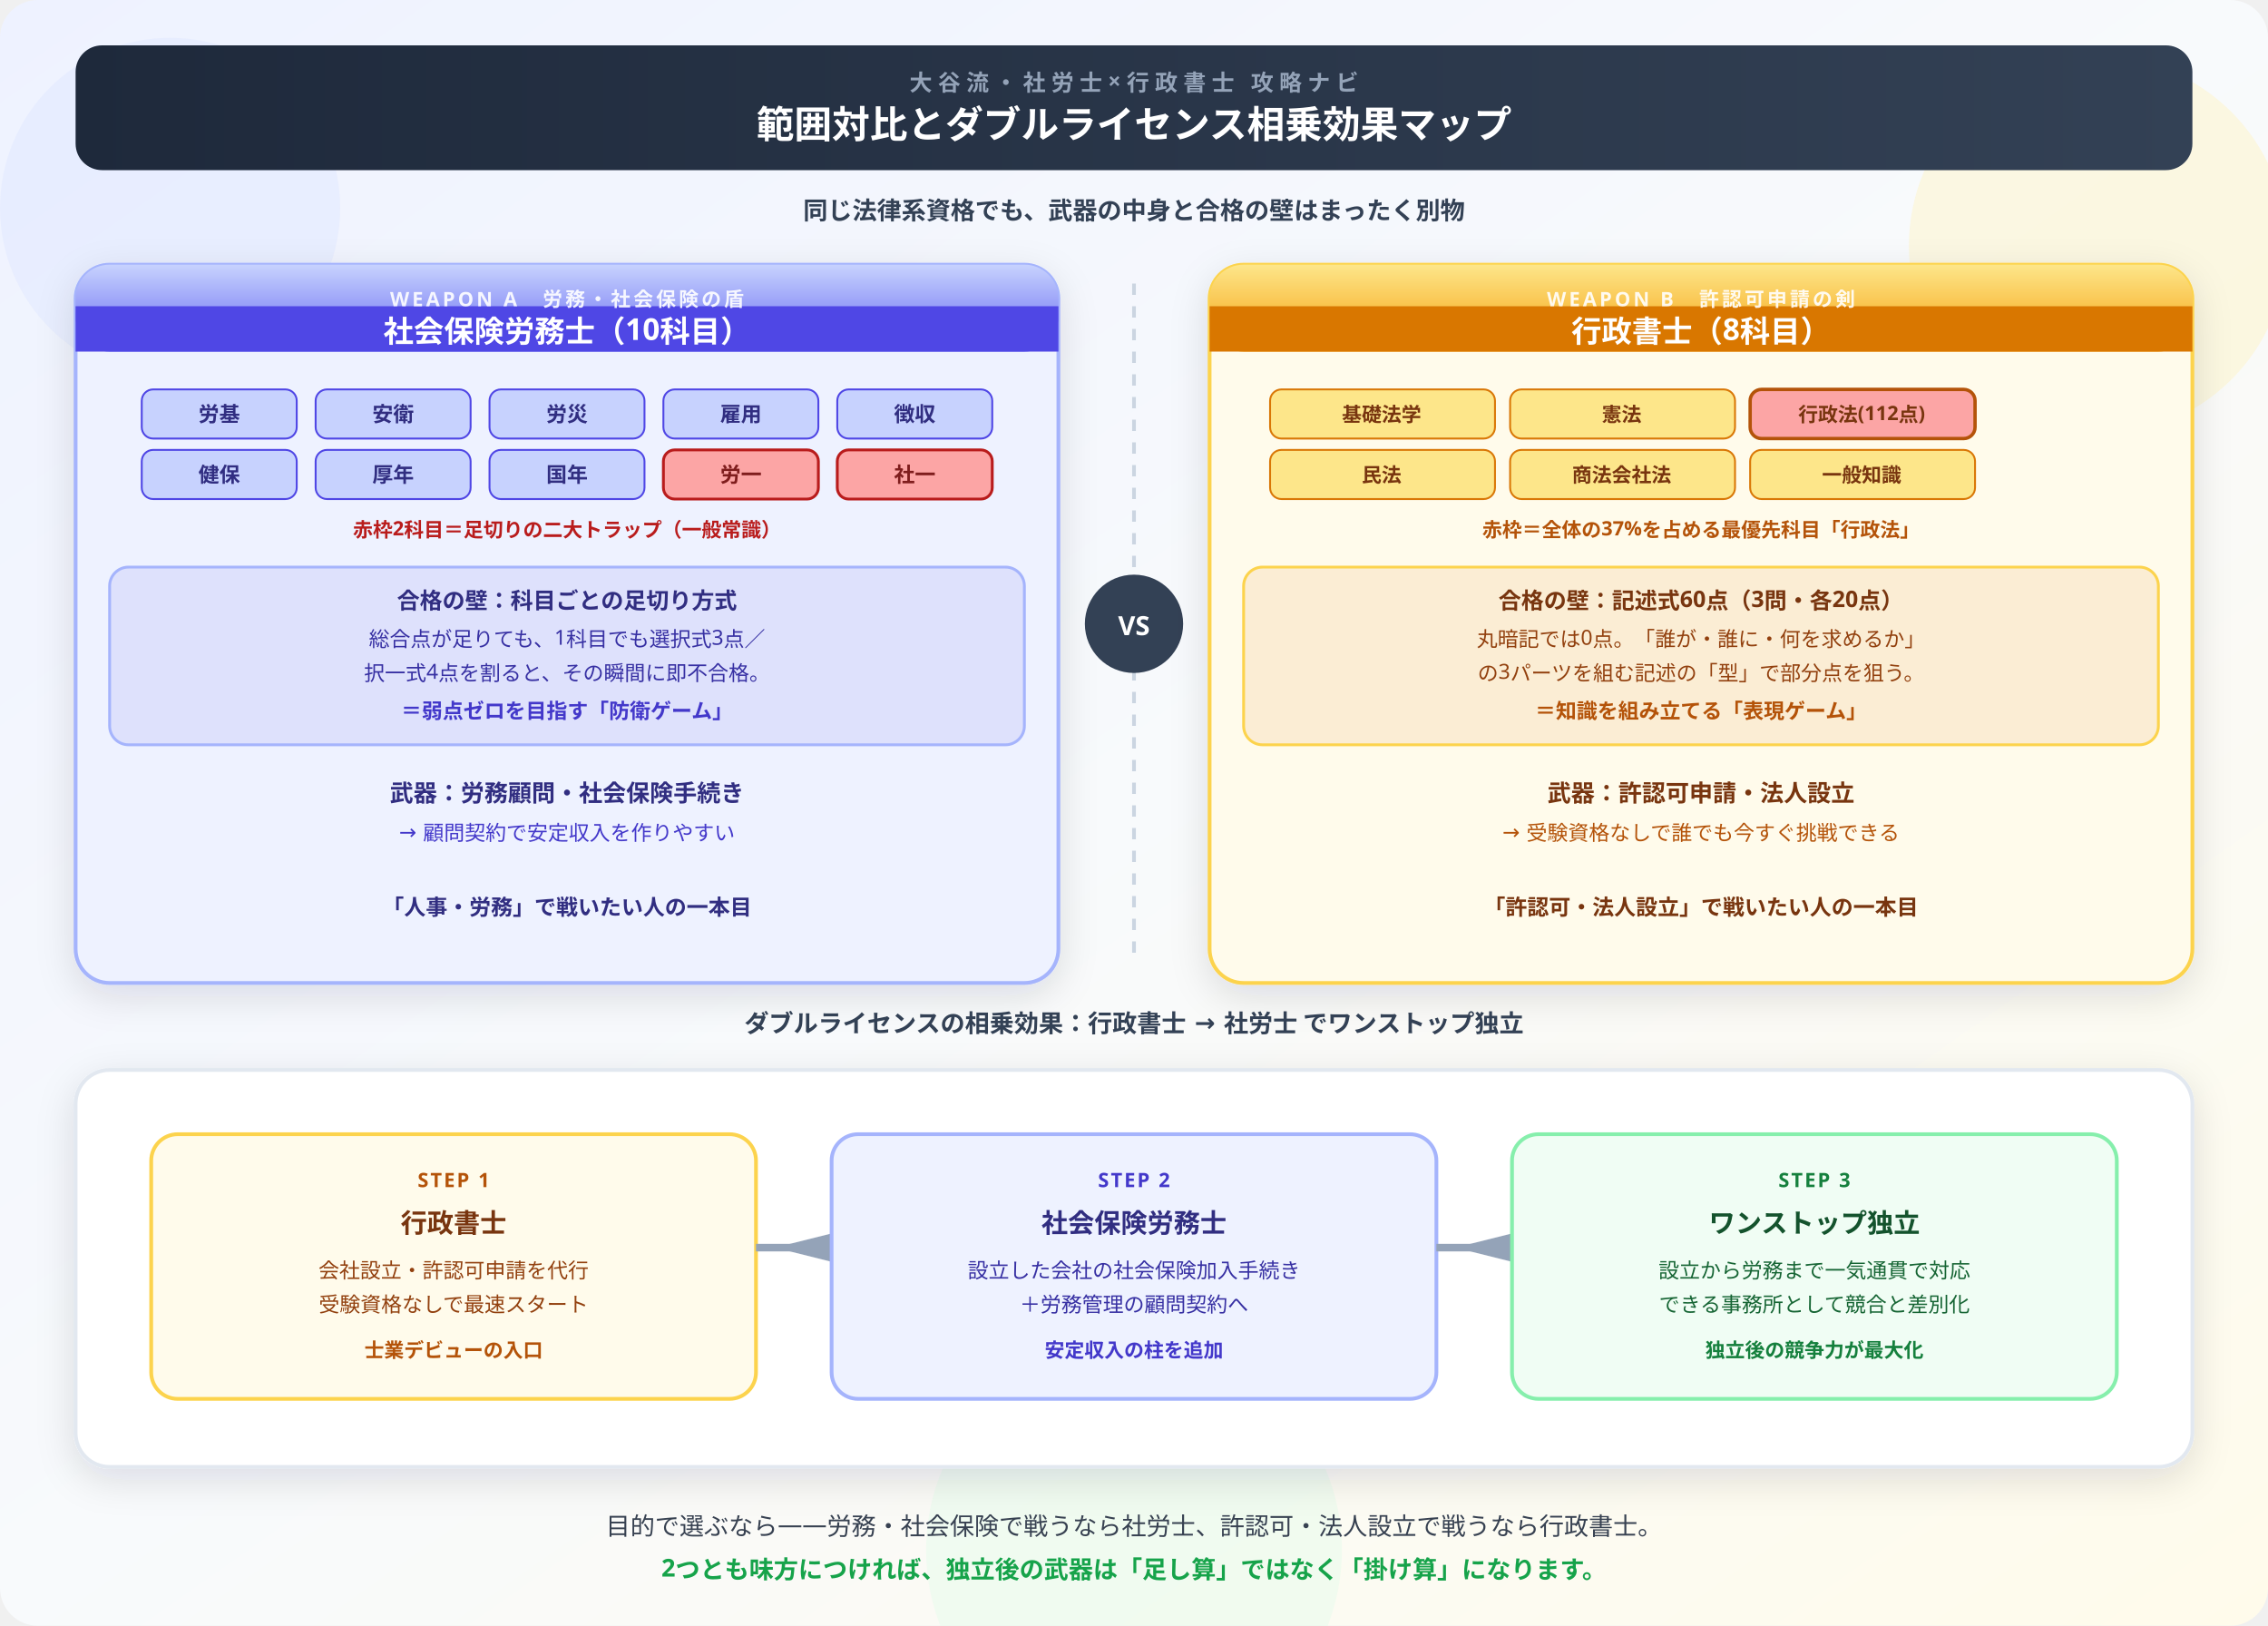
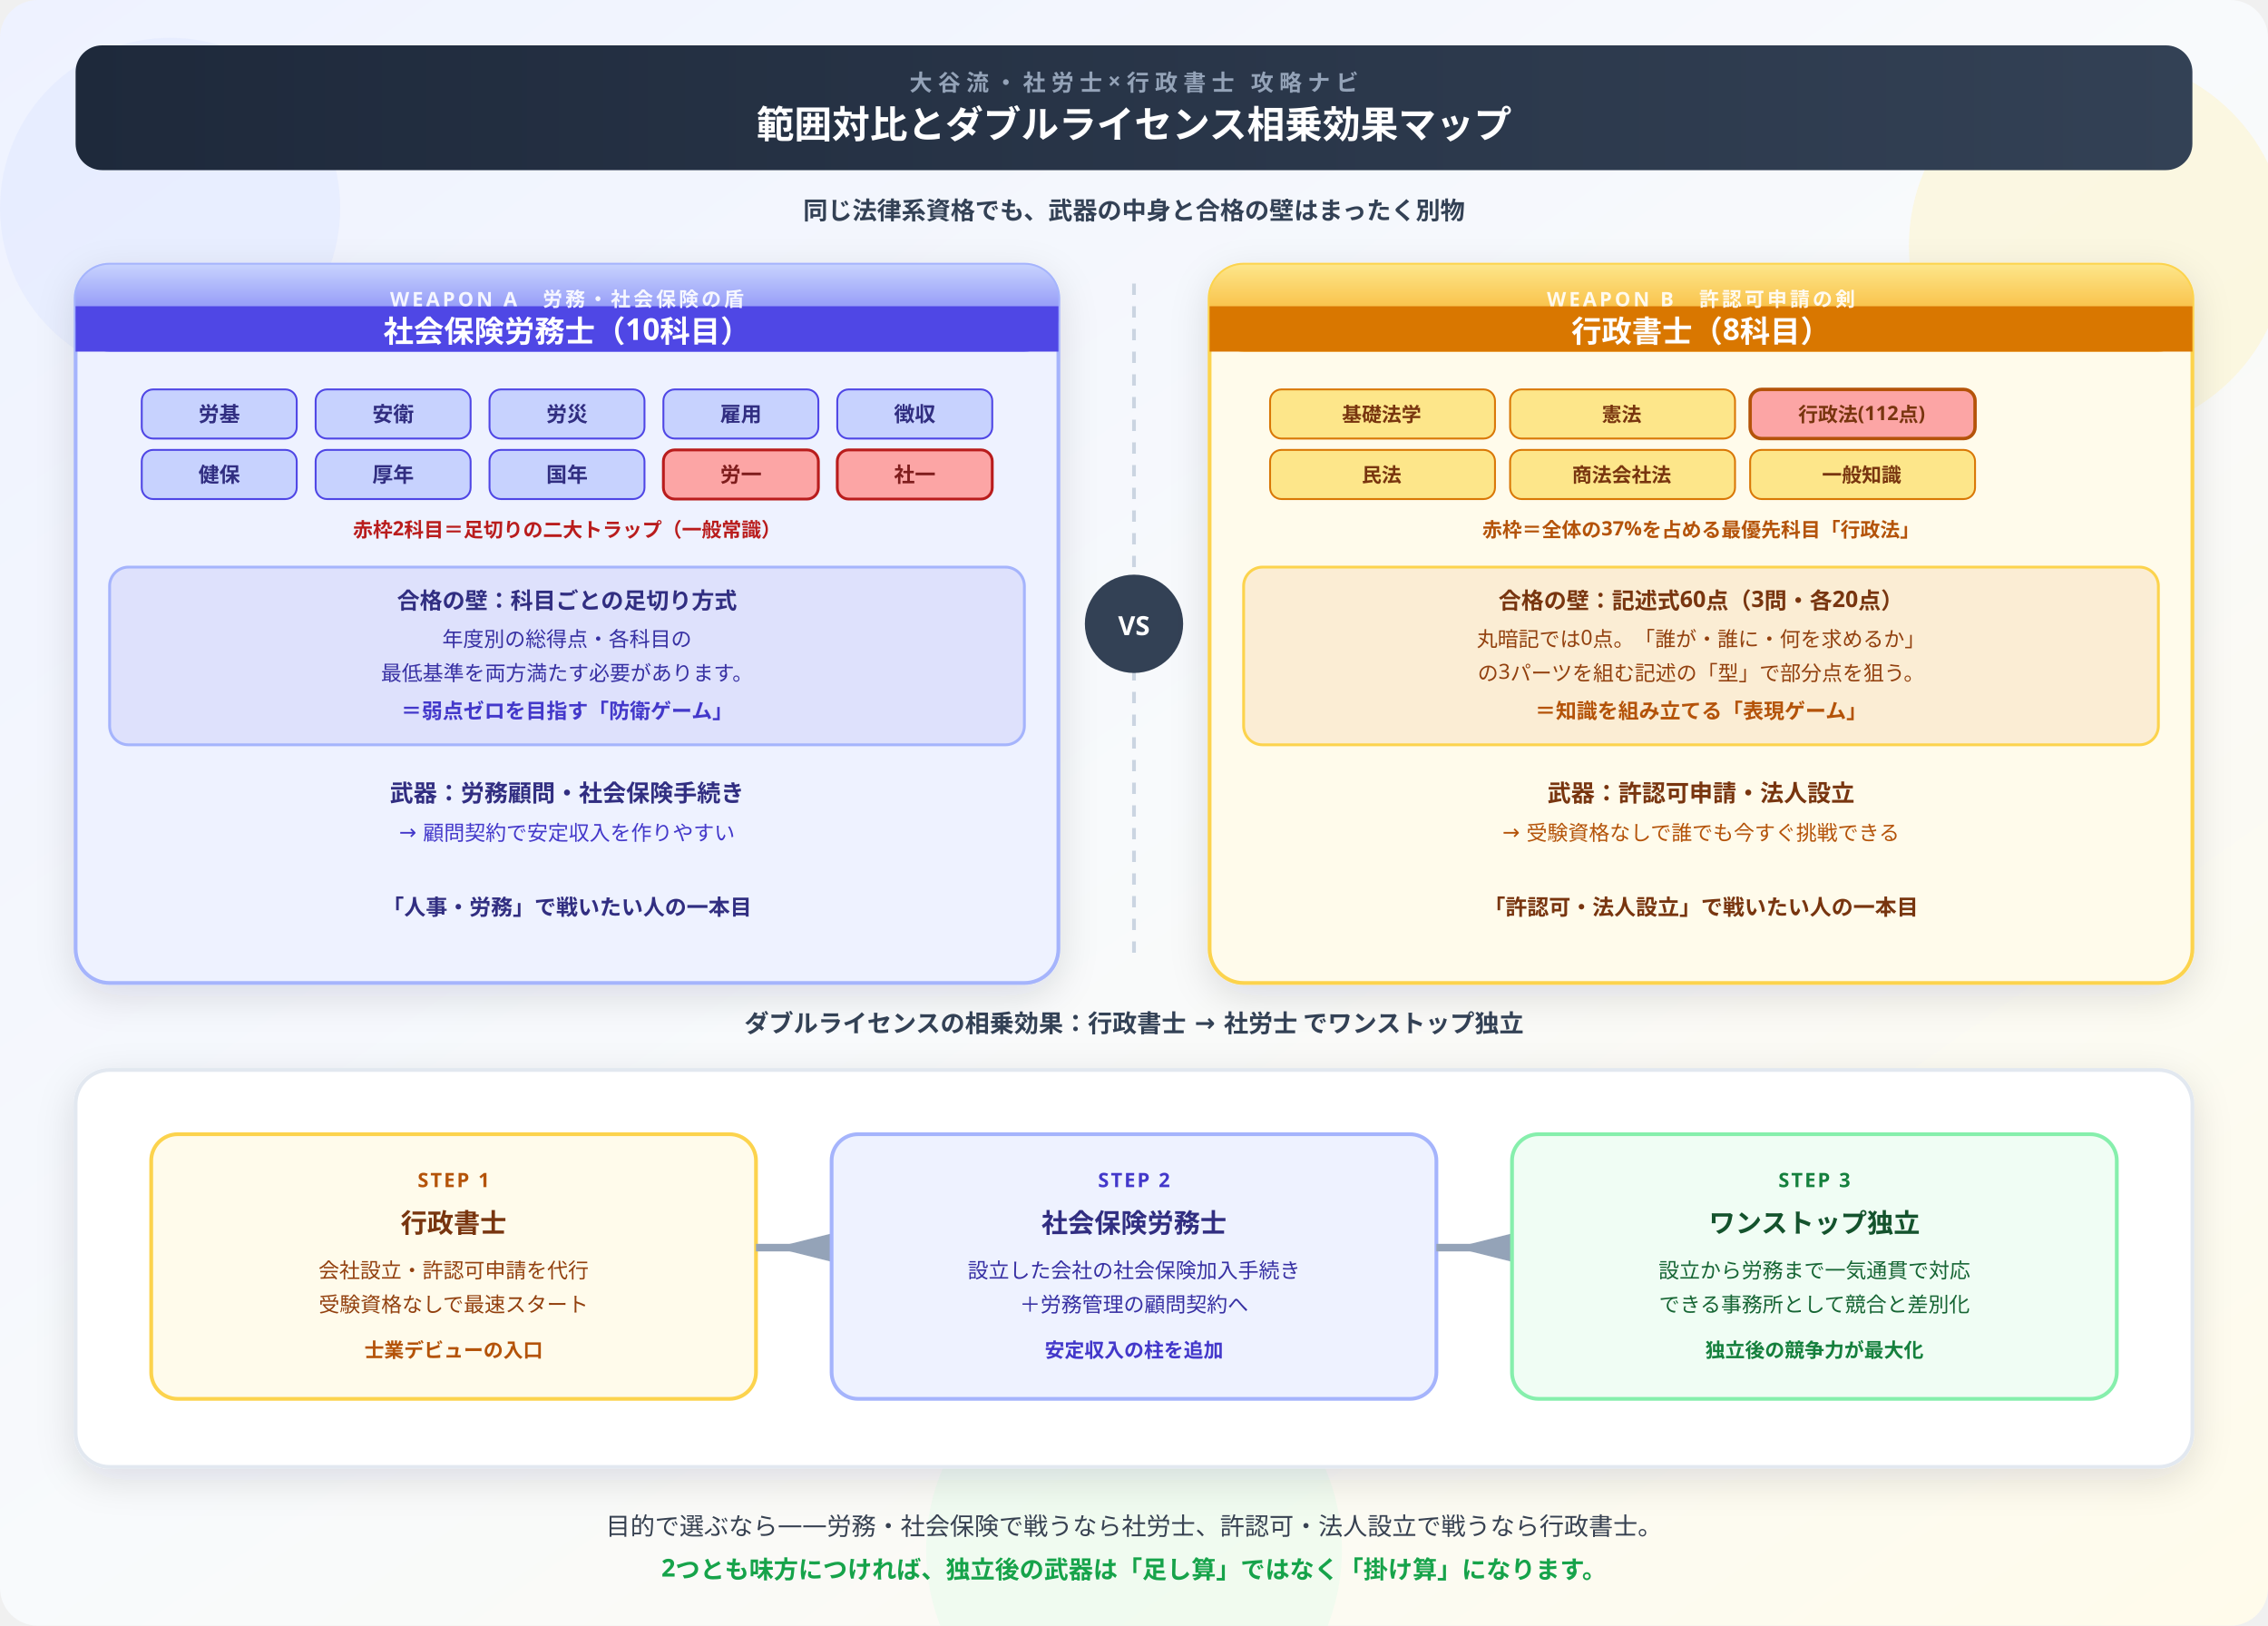
<svg xmlns="http://www.w3.org/2000/svg" width="1200" height="860" viewBox="0 0 1200 860" role="img" aria-labelledby="svgtitle svgdesc">
  <defs>
    <linearGradient id="sgBg" x1="0" y1="0" x2="1" y2="1">
      <stop offset="0" stop-color="#EEF2FF" />
      <stop offset="0.5" stop-color="#F8FAFC" />
      <stop offset="1" stop-color="#FFFBEB" />
    </linearGradient>
    <linearGradient id="sgTitle" x1="0" y1="0" x2="1" y2="0">
      <stop offset="0" stop-color="#1E293B" />
      <stop offset="1" stop-color="#334155" />
    </linearGradient>
    <linearGradient id="sgSharoshi" x1="0" y1="0" x2="0" y2="1">
      <stop offset="0" stop-color="#C7D2FE" />
      <stop offset="1" stop-color="#6366F1" />
    </linearGradient>
    <linearGradient id="sgGyosei" x1="0" y1="0" x2="0" y2="1">
      <stop offset="0" stop-color="#FDE68A" />
      <stop offset="1" stop-color="#F59E0B" />
    </linearGradient>
    <linearGradient id="sgFlow" x1="0" y1="0" x2="1" y2="0">
      <stop offset="0" stop-color="#F59E0B" />
      <stop offset="0.5" stop-color="#6366F1" />
      <stop offset="1" stop-color="#16A34A" />
    </linearGradient>
    <filter id="sgShadow" x="-15%" y="-15%" width="130%" height="130%">
      <feDropShadow dx="0" dy="6" stdDeviation="10" flood-color="#1E293B" flood-opacity="0.12" />
    </filter>
    <style>.st{font-family:"Noto Sans JP",system-ui,sans-serif}.sr{font-family:"Noto Sans JP",system-ui,sans-serif;font-size:10.5px;fill:#64748b}</style>
  </defs>
  <rect width="1200" height="860" rx="20" fill="url(#sgBg)" />
  <circle cx="90" cy="110" r="90" fill="#E0E7FF" opacity="0.5" />
  <circle cx="1110" cy="130" r="100" fill="#FEF3C7" opacity="0.5" />
  <circle cx="600" cy="820" r="110" fill="#DCFCE7" opacity="0.35" />
  <rect x="40" y="24" width="1120" height="66" rx="14" fill="url(#sgTitle)" />
  <text x="600" y="48" text-anchor="middle" class="st" font-size="12" font-weight="700" fill="#94A3B8" letter-spacing="3">大谷流・社労士×行政書士 攻略ナビ</text>
  <text x="600" y="73" text-anchor="middle" class="st" font-size="20" font-weight="800" fill="#FFFFFF">範囲対比とダブルライセンス相乗効果マップ</text>
  <text x="600" y="116" text-anchor="middle" class="st" font-size="13" font-weight="700" fill="#334155">同じ法律系資格でも、武器の中身と合格の壁はまったく別物</text>
  <g filter="url(#sgShadow)">
    <rect x="40" y="140" width="520" height="380" rx="18" fill="#EEF2FF" stroke="#A5B4FC" stroke-width="2" />
    <rect x="40" y="140" width="520" height="46" rx="18" fill="url(#sgSharoshi)" />
    <rect x="40" y="162" width="520" height="24" fill="#4F46E5" />
  </g>
  <text x="300" y="162" text-anchor="middle" class="st" font-size="10.5" font-weight="700" fill="rgba(255,255,255,.9)" letter-spacing="1.5">WEAPON A　労務・社会保険の盾</text>
  <text x="300" y="181" text-anchor="middle" class="st" font-size="16" font-weight="800" fill="#fff">社会保険労務士（10科目）</text>
  <g class="st" font-size="11" font-weight="700">
    <rect x="75" y="206" width="82" height="26" rx="6" fill="#C7D2FE" stroke="#4F46E5" stroke-width="1" />
    <text x="116" y="223" text-anchor="middle" fill="#312E81">労基</text>
    <rect x="167" y="206" width="82" height="26" rx="6" fill="#C7D2FE" stroke="#4F46E5" stroke-width="1" />
    <text x="208" y="223" text-anchor="middle" fill="#312E81">安衛</text>
    <rect x="259" y="206" width="82" height="26" rx="6" fill="#C7D2FE" stroke="#4F46E5" stroke-width="1" />
    <text x="300" y="223" text-anchor="middle" fill="#312E81">労災</text>
    <rect x="351" y="206" width="82" height="26" rx="6" fill="#C7D2FE" stroke="#4F46E5" stroke-width="1" />
    <text x="392" y="223" text-anchor="middle" fill="#312E81">雇用</text>
    <rect x="443" y="206" width="82" height="26" rx="6" fill="#C7D2FE" stroke="#4F46E5" stroke-width="1" />
    <text x="484" y="223" text-anchor="middle" fill="#312E81">徴収</text>
  </g>
  <g class="st" font-size="11" font-weight="700">
    <rect x="75" y="238" width="82" height="26" rx="6" fill="#C7D2FE" stroke="#4F46E5" stroke-width="1" />
    <text x="116" y="255" text-anchor="middle" fill="#312E81">健保</text>
    <rect x="167" y="238" width="82" height="26" rx="6" fill="#C7D2FE" stroke="#4F46E5" stroke-width="1" />
    <text x="208" y="255" text-anchor="middle" fill="#312E81">厚年</text>
    <rect x="259" y="238" width="82" height="26" rx="6" fill="#C7D2FE" stroke="#4F46E5" stroke-width="1" />
    <text x="300" y="255" text-anchor="middle" fill="#312E81">国年</text>
    <rect x="351" y="238" width="82" height="26" rx="6" fill="#FCA5A5" stroke="#B91C1C" stroke-width="1.5" />
    <text x="392" y="255" text-anchor="middle" fill="#7F1D1D">労一</text>
    <rect x="443" y="238" width="82" height="26" rx="6" fill="#FCA5A5" stroke="#B91C1C" stroke-width="1.5" />
    <text x="484" y="255" text-anchor="middle" fill="#7F1D1D">社一</text>
  </g>
  <text x="300" y="284" text-anchor="middle" class="st" font-size="10.5" fill="#B91C1C" font-weight="700">赤枠2科目＝足切りの二大トラップ（一般常識）</text>
  <rect x="58" y="300" width="484" height="94" rx="10" fill="rgba(79,70,229,.10)" stroke="#A5B4FC" stroke-width="1.5" />
  <text x="300" y="322" text-anchor="middle" class="st" font-size="12" font-weight="700" fill="#312E81">合格の壁：科目ごとの足切り方式</text>
-   <text x="300" y="342" text-anchor="middle" class="st" font-size="11" fill="#3730A3">総合点が足りても、1科目でも選択式3点／</text>
-   <text x="300" y="360" text-anchor="middle" class="st" font-size="11" fill="#3730A3">択一式4点を割ると、その瞬間に即不合格。</text>
+   <text x="300" y="342" text-anchor="middle" class="st" font-size="11" fill="#3730A3">年度別の総得点・各科目の</text>
+   <text x="300" y="360" text-anchor="middle" class="st" font-size="11" fill="#3730A3">最低基準を両方満たす必要があります。</text>
  <text x="300" y="380" text-anchor="middle" class="st" font-size="11" font-weight="700" fill="#4338CA">＝弱点ゼロを目指す「防衛ゲーム」</text>
  <text x="300" y="424" text-anchor="middle" class="st" font-size="12.5" font-weight="800" fill="#312E81">武器：労務顧問・社会保険手続き</text>
  <text x="300" y="444" text-anchor="middle" class="st" font-size="11" fill="#4338CA">→ 顧問契約で安定収入を作りやすい</text>
  <text x="300" y="484" text-anchor="middle" class="st" font-size="11.5" font-weight="700" fill="#312E81">「人事・労務」で戦いたい人の一本目</text>
  <line x1="600" y1="150" x2="600" y2="510" stroke="#CBD5E1" stroke-width="2" stroke-dasharray="6,6" />
  <circle cx="600" cy="330" r="26" fill="#334155" />
  <text x="600" y="336" text-anchor="middle" class="st" font-size="14" font-weight="800" fill="#fff">VS</text>
  <g filter="url(#sgShadow)">
    <rect x="640" y="140" width="520" height="380" rx="18" fill="#FFFBEB" stroke="#FCD34D" stroke-width="2" />
    <rect x="640" y="140" width="520" height="46" rx="18" fill="url(#sgGyosei)" />
    <rect x="640" y="162" width="520" height="24" fill="#D97706" />
  </g>
  <text x="900" y="162" text-anchor="middle" class="st" font-size="10.5" font-weight="700" fill="rgba(255,255,255,.9)" letter-spacing="1.5">WEAPON B　許認可申請の剣</text>
  <text x="900" y="181" text-anchor="middle" class="st" font-size="16" font-weight="800" fill="#fff">行政書士（8科目）</text>
  <g class="st" font-size="10.5" font-weight="700">
    <rect x="672" y="206" width="119" height="26" rx="6" fill="#FDE68A" stroke="#D97706" stroke-width="1" />
    <text x="731" y="223" text-anchor="middle" fill="#78350F">基礎法学</text>
    <rect x="799" y="206" width="119" height="26" rx="6" fill="#FDE68A" stroke="#D97706" stroke-width="1" />
    <text x="858" y="223" text-anchor="middle" fill="#78350F">憲法</text>
    <rect x="926" y="206" width="119" height="26" rx="6" fill="#FCA5A5" stroke="#B45309" stroke-width="1.8" />
    <text x="985" y="223" text-anchor="middle" fill="#78350F">行政法(112点)</text>
  </g>
  <g class="st" font-size="10.5" font-weight="700">
    <rect x="672" y="238" width="119" height="26" rx="6" fill="#FDE68A" stroke="#D97706" stroke-width="1" />
    <text x="731" y="255" text-anchor="middle" fill="#78350F">民法</text>
    <rect x="799" y="238" width="119" height="26" rx="6" fill="#FDE68A" stroke="#D97706" stroke-width="1" />
    <text x="858" y="255" text-anchor="middle" fill="#78350F">商法会社法</text>
    <rect x="926" y="238" width="119" height="26" rx="6" fill="#FDE68A" stroke="#D97706" stroke-width="1" />
    <text x="985" y="255" text-anchor="middle" fill="#78350F">一般知識</text>
  </g>
  <text x="900" y="284" text-anchor="middle" class="st" font-size="10.5" fill="#B45309" font-weight="700">赤枠＝全体の37%を占める最優先科目「行政法」</text>
  <rect x="658" y="300" width="484" height="94" rx="10" fill="rgba(217,119,6,.10)" stroke="#FCD34D" stroke-width="1.5" />
  <text x="900" y="322" text-anchor="middle" class="st" font-size="12" font-weight="700" fill="#78350F">合格の壁：記述式60点（3問・各20点）</text>
  <text x="900" y="342" text-anchor="middle" class="st" font-size="11" fill="#92400E">丸暗記では0点。「誰が・誰に・何を求めるか」</text>
  <text x="900" y="360" text-anchor="middle" class="st" font-size="11" fill="#92400E">の3パーツを組む記述の「型」で部分点を狙う。</text>
  <text x="900" y="380" text-anchor="middle" class="st" font-size="11" font-weight="700" fill="#B45309">＝知識を組み立てる「表現ゲーム」</text>
  <text x="900" y="424" text-anchor="middle" class="st" font-size="12.5" font-weight="800" fill="#78350F">武器：許認可申請・法人設立</text>
  <text x="900" y="444" text-anchor="middle" class="st" font-size="11" fill="#B45309">→ 受験資格なしで誰でも今すぐ挑戦できる</text>
  <text x="900" y="484" text-anchor="middle" class="st" font-size="11.5" font-weight="700" fill="#78350F">「許認可・法人設立」で戦いたい人の一本目</text>
  <text x="600" y="546" text-anchor="middle" class="st" font-size="13" font-weight="700" fill="#334155">ダブルライセンスの相乗効果：行政書士 → 社労士 でワンストップ独立</text>
  <g filter="url(#sgShadow)">
    <rect x="40" y="566" width="1120" height="210" rx="18" fill="#FFFFFF" stroke="#E2E8F0" stroke-width="2" />
  </g>
  <rect x="80" y="600" width="320" height="140" rx="14" fill="#FFFBEB" stroke="#FCD34D" stroke-width="2" />
  <text x="240" y="628" text-anchor="middle" class="st" font-size="10.5" font-weight="700" fill="#B45309" letter-spacing="1">STEP 1</text>
  <text x="240" y="652" text-anchor="middle" class="st" font-size="14" font-weight="800" fill="#78350F">行政書士</text>
  <text x="240" y="676" text-anchor="middle" class="st" font-size="11" fill="#92400E">会社設立・許認可申請を代行</text>
  <text x="240" y="694" text-anchor="middle" class="st" font-size="11" fill="#92400E">受験資格なしで最速スタート</text>
  <text x="240" y="718" text-anchor="middle" class="st" font-size="10.5" font-weight="700" fill="#B45309">士業デビューの入口</text>
  <polygon points="410,660 450,650 450,670" fill="#94A3B8" />
  <line x1="400" y1="660" x2="448" y2="660" stroke="#94A3B8" stroke-width="4" />
  <rect x="440" y="600" width="320" height="140" rx="14" fill="#EEF2FF" stroke="#A5B4FC" stroke-width="2" />
  <text x="600" y="628" text-anchor="middle" class="st" font-size="10.5" font-weight="700" fill="#4338CA" letter-spacing="1">STEP 2</text>
  <text x="600" y="652" text-anchor="middle" class="st" font-size="14" font-weight="800" fill="#312E81">社会保険労務士</text>
  <text x="600" y="676" text-anchor="middle" class="st" font-size="11" fill="#3730A3">設立した会社の社会保険加入手続き</text>
  <text x="600" y="694" text-anchor="middle" class="st" font-size="11" fill="#3730A3">＋労務管理の顧問契約へ</text>
  <text x="600" y="718" text-anchor="middle" class="st" font-size="10.5" font-weight="700" fill="#4338CA">安定収入の柱を追加</text>
  <polygon points="770,660 810,650 810,670" fill="#94A3B8" />
  <line x1="760" y1="660" x2="808" y2="660" stroke="#94A3B8" stroke-width="4" />
  <rect x="800" y="600" width="320" height="140" rx="14" fill="#F0FDF4" stroke="#86EFAC" stroke-width="2" />
  <text x="960" y="628" text-anchor="middle" class="st" font-size="10.5" font-weight="700" fill="#15803D" letter-spacing="1">STEP 3</text>
  <text x="960" y="652" text-anchor="middle" class="st" font-size="14" font-weight="800" fill="#14532D">ワンストップ独立</text>
  <text x="960" y="676" text-anchor="middle" class="st" font-size="11" fill="#166534">設立から労務まで一気通貫で対応</text>
  <text x="960" y="694" text-anchor="middle" class="st" font-size="11" fill="#166534">できる事務所として競合と差別化</text>
  <text x="960" y="718" text-anchor="middle" class="st" font-size="10.5" font-weight="700" fill="#15803D">独立後の競争力が最大化</text>
  <text x="600" y="812" text-anchor="middle" class="st" font-size="13" fill="#374151">目的で選ぶなら——労務・社会保険で戦うなら社労士、許認可・法人設立で戦うなら行政書士。</text>
  <text x="600" y="834" text-anchor="middle" class="st" font-size="13" font-weight="700" fill="#16A34A">2つとも味方につければ、独立後の武器は「足し算」ではなく「掛け算」になります。</text>
</svg>
